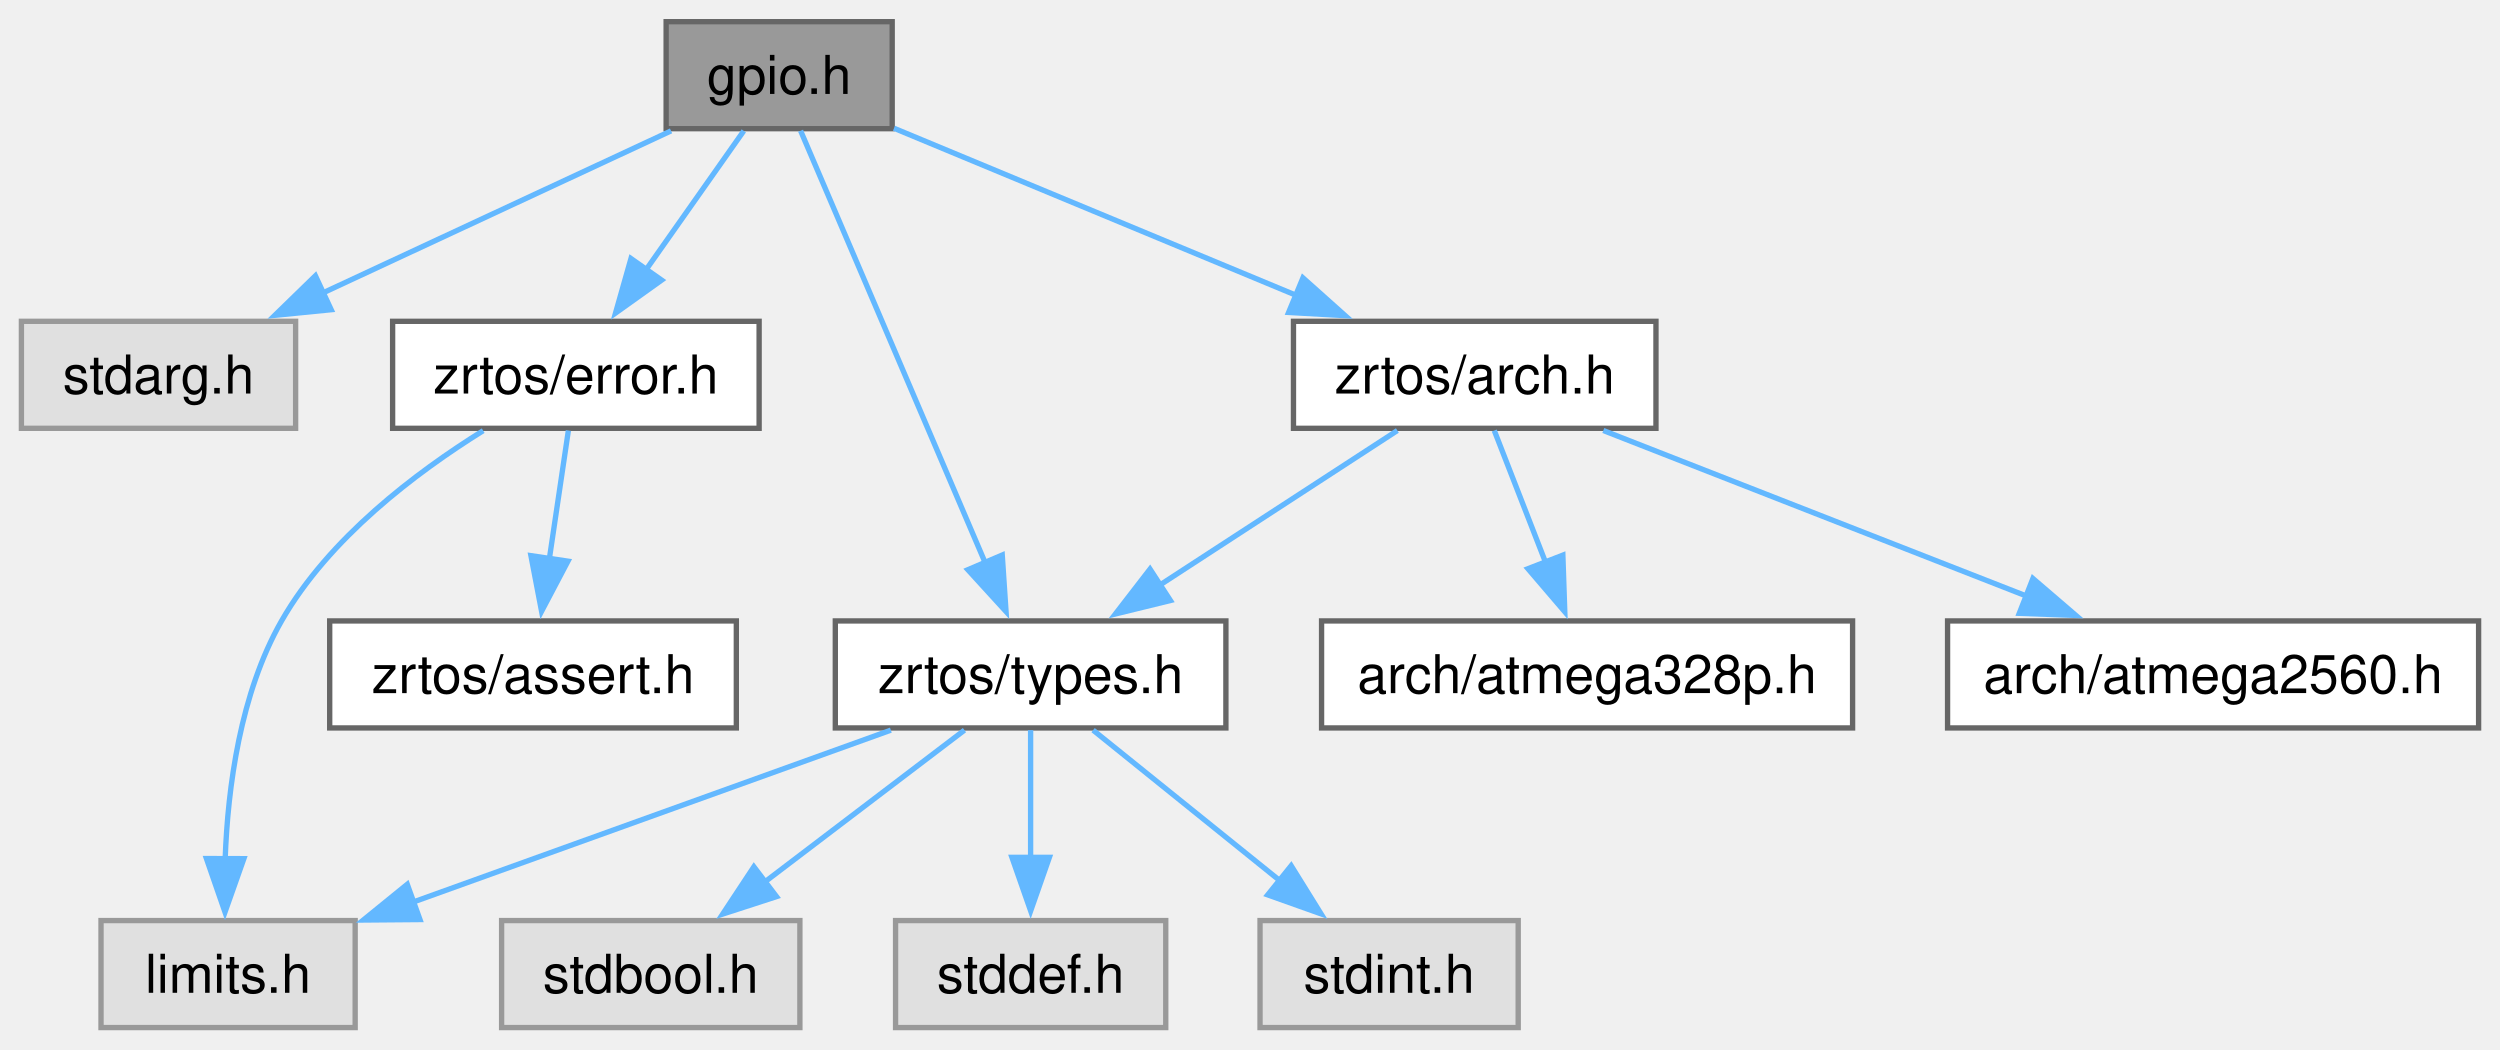
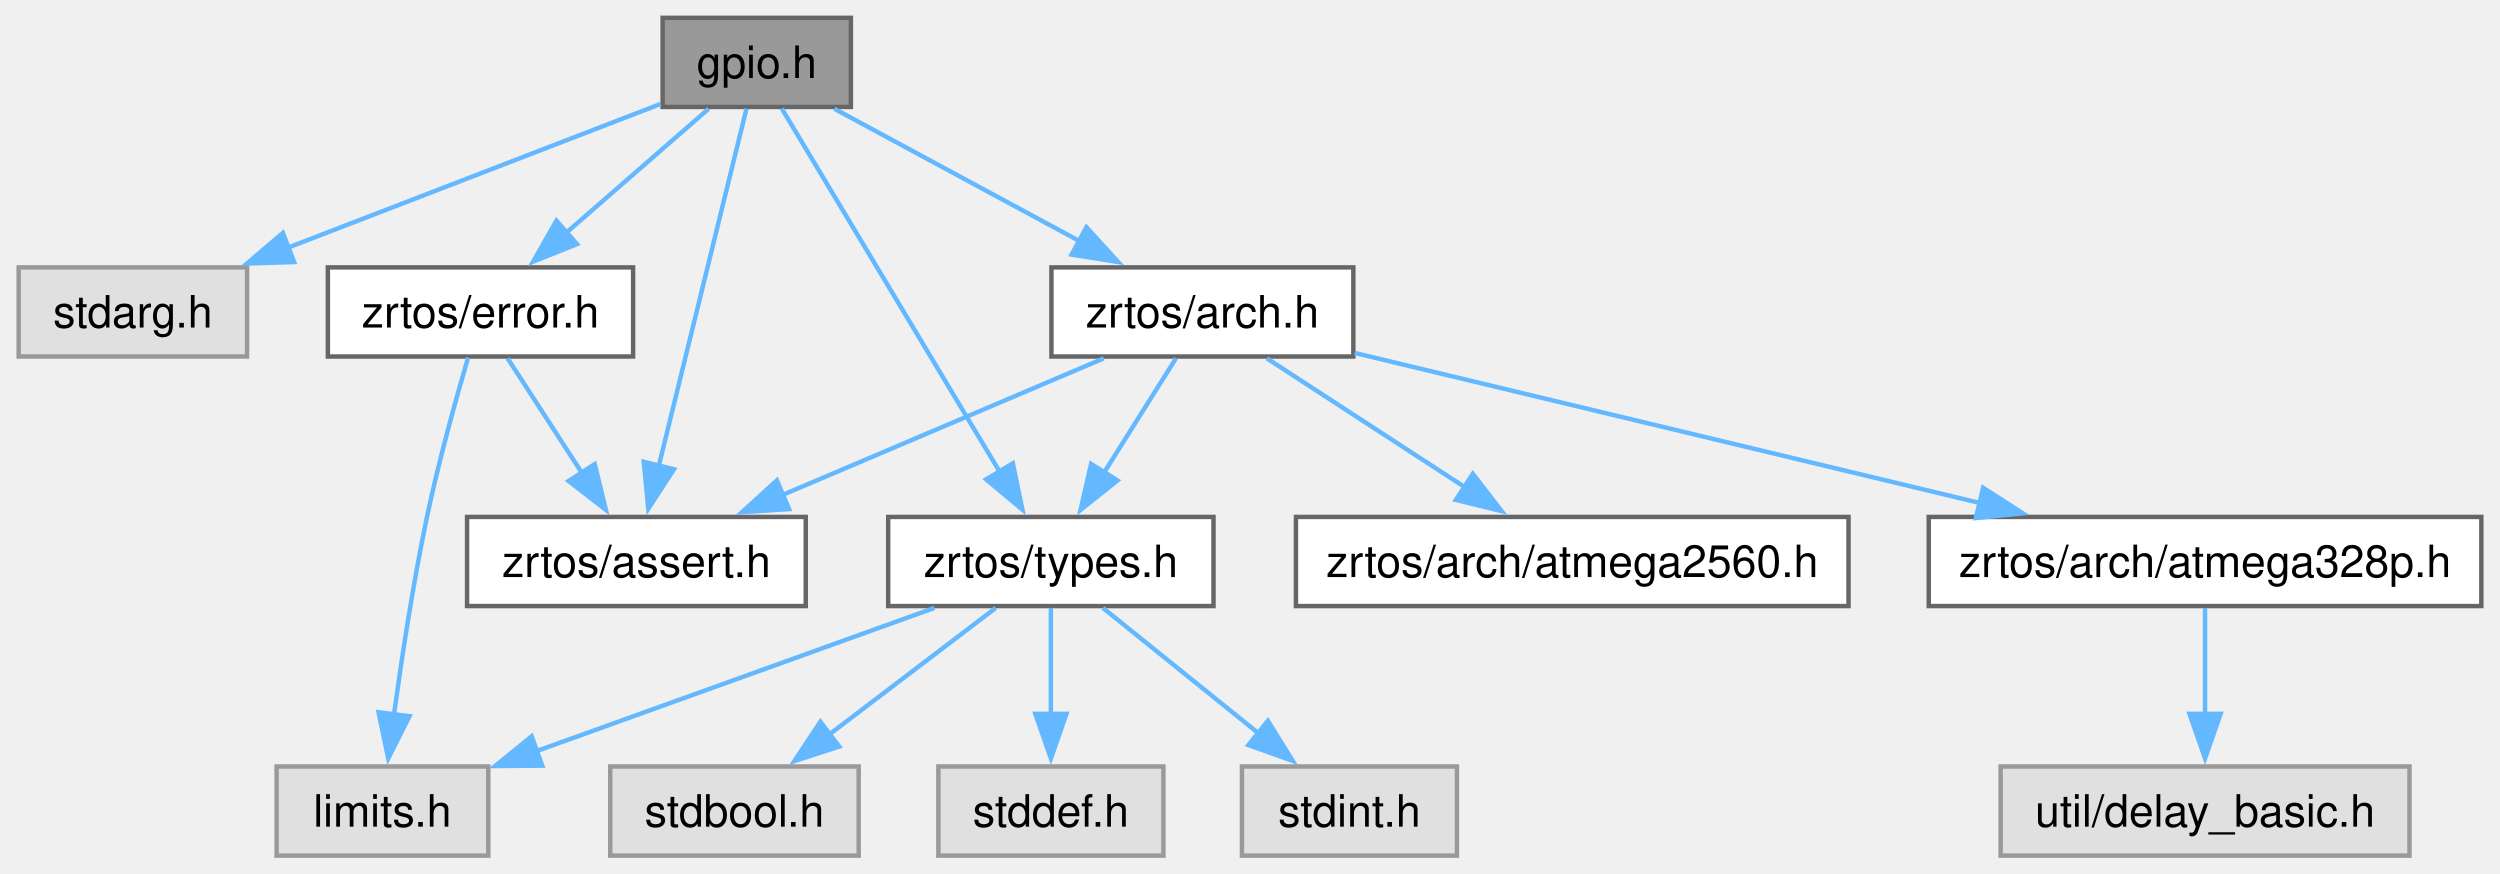
- <svg xmlns="http://www.w3.org/2000/svg" xmlns:xlink="http://www.w3.org/1999/xlink" width="467pt" height="196pt" viewBox="0.00 0.00 467.25 196.00">
+ <svg xmlns="http://www.w3.org/2000/svg" xmlns:xlink="http://www.w3.org/1999/xlink" width="561pt" height="196pt" viewBox="0.00 0.00 560.62 196.00">
  <g id="graph0" class="graph" transform="scale(1 1) rotate(0) translate(4 192)">
    <g id="Node000001" class="node">
      <g id="a_Node000001">
        <a xlink:title=" ">
-           <polygon fill="#999999" stroke="#666666" points="162.75,-188 120.5,-188 120.5,-168 162.75,-168 162.75,-188" />
-           <text text-anchor="middle" x="141.62" y="-174.5" font-family="Helvetica,sans-Serif" font-size="10.00">gpio.h</text>
+           <polygon fill="#999999" stroke="#666666" points="186.75,-188 144.5,-188 144.5,-168 186.75,-168 186.75,-188" />
+           <text text-anchor="middle" x="165.62" y="-174.5" font-family="Helvetica,sans-Serif" font-size="10.00">gpio.h</text>
        </a>
      </g>
    </g>
    <g id="Node000002" class="node">
      <g id="a_Node000002">
        <a xlink:title=" ">
          <polygon fill="#e0e0e0" stroke="#999999" points="51.25,-132 0,-132 0,-112 51.25,-112 51.25,-132" />
          <text text-anchor="middle" x="25.62" y="-118.5" font-family="Helvetica,sans-Serif" font-size="10.00">stdarg.h</text>
        </a>
      </g>
    </g>
    <g id="edge1_Node000001_Node000002" class="edge">
      <g id="a_edge1_Node000001_Node000002">
        <a xlink:title=" ">
-           <path fill="none" stroke="#63b8ff" d="M121.42,-167.59C103.4,-159.21 76.76,-146.8 56.14,-137.21" />
-           <polygon fill="#63b8ff" stroke="#63b8ff" points="57.9,-134.17 47.36,-133.12 54.95,-140.51 57.9,-134.17" />
+           <path fill="none" stroke="#63b8ff" d="M144.06,-168.68C121.78,-160.09 86.65,-146.54 60.43,-136.43" />
+           <polygon fill="#63b8ff" stroke="#63b8ff" points="61.81,-133.2 51.22,-132.87 59.29,-139.74 61.81,-133.2" />
        </a>
      </g>
    </g>
    <g id="Node000003" class="node">
      <g id="a_Node000003">
        <a xlink:href="error_8h.html" target="_top" xlink:title=" ">
          <polygon fill="white" stroke="#666666" points="137.88,-132 69.38,-132 69.38,-112 137.88,-112 137.88,-132" />
          <text text-anchor="middle" x="103.62" y="-118.5" font-family="Helvetica,sans-Serif" font-size="10.00">zrtos/error.h</text>
        </a>
      </g>
    </g>
    <g id="edge2_Node000001_Node000003" class="edge">
      <g id="a_edge2_Node000001_Node000003">
        <a xlink:title=" ">
-           <path fill="none" stroke="#63b8ff" d="M135.01,-167.59C129.94,-160.39 122.79,-150.23 116.6,-141.43" />
-           <polygon fill="#63b8ff" stroke="#63b8ff" points="119.66,-139.7 111.04,-133.54 113.93,-143.73 119.66,-139.7" />
+           <path fill="none" stroke="#63b8ff" d="M154.83,-167.59C146.02,-159.93 133.37,-148.91 122.85,-139.75" />
+           <polygon fill="#63b8ff" stroke="#63b8ff" points="125.28,-137.22 115.44,-133.29 120.68,-142.5 125.28,-137.22" />
+         </a>
+       </g>
+     </g>
+     <g id="Node000005" class="node">
+       <g id="a_Node000005">
+         <a xlink:href="assert_8h.html" target="_top" xlink:title=" ">
+           <polygon fill="white" stroke="#666666" points="176.62,-76 100.62,-76 100.62,-56 176.62,-56 176.62,-76" />
+           <text text-anchor="middle" x="138.62" y="-62.5" font-family="Helvetica,sans-Serif" font-size="10.00">zrtos/assert.h</text>
+         </a>
+       </g>
+     </g>
+     <g id="edge16_Node000001_Node000005" class="edge">
+       <g id="a_edge16_Node000001_Node000005">
+         <a xlink:title=" ">
+           <path fill="none" stroke="#63b8ff" d="M163.32,-167.62C158.98,-149.92 149.48,-111.24 143.61,-87.32" />
+           <polygon fill="#63b8ff" stroke="#63b8ff" points="147.06,-86.7 141.28,-77.82 140.27,-88.37 147.06,-86.7" />
        </a>
      </g>
    </g>
    <g id="Node000006" class="node">
      <g id="a_Node000006">
        <a xlink:href="types_8h.html" target="_top" xlink:title=" ">
-           <polygon fill="white" stroke="#666666" points="225.12,-76 152.12,-76 152.12,-56 225.12,-56 225.12,-76" />
-           <text text-anchor="middle" x="188.62" y="-62.5" font-family="Helvetica,sans-Serif" font-size="10.00">zrtos/types.h</text>
+           <polygon fill="white" stroke="#666666" points="268.12,-76 195.12,-76 195.12,-56 268.12,-56 268.12,-76" />
+           <text text-anchor="middle" x="231.62" y="-62.5" font-family="Helvetica,sans-Serif" font-size="10.00">zrtos/types.h</text>
        </a>
      </g>
    </g>
    <g id="edge5_Node000001_Node000006" class="edge">
      <g id="a_edge5_Node000001_Node000006">
        <a xlink:title=" ">
-           <path fill="none" stroke="#63b8ff" d="M145.63,-167.62C153.26,-149.76 170.03,-110.53 180.22,-86.67" />
-           <polygon fill="#63b8ff" stroke="#63b8ff" points="183.32,-88.32 184.03,-77.75 176.89,-85.57 183.32,-88.32" />
+           <path fill="none" stroke="#63b8ff" d="M171.25,-167.62C182.07,-149.6 205.94,-109.81 220.21,-86.02" />
+           <polygon fill="#63b8ff" stroke="#63b8ff" points="223.09,-88.03 225.23,-77.65 217.09,-84.43 223.09,-88.03" />
        </a>
      </g>
    </g>
    <g id="Node000010" class="node">
      <g id="a_Node000010">
        <a xlink:href="arch_8h.html" target="_top" xlink:title=" ">
-           <polygon fill="white" stroke="#666666" points="305.5,-132 237.75,-132 237.75,-112 305.5,-112 305.5,-132" />
-           <text text-anchor="middle" x="271.62" y="-118.5" font-family="Helvetica,sans-Serif" font-size="10.00">zrtos/arch.h</text>
+           <polygon fill="white" stroke="#666666" points="299.5,-132 231.75,-132 231.75,-112 299.5,-112 299.5,-132" />
+           <text text-anchor="middle" x="265.62" y="-118.5" font-family="Helvetica,sans-Serif" font-size="10.00">zrtos/arch.h</text>
        </a>
      </g>
    </g>
    <g id="edge10_Node000001_Node000010" class="edge">
      <g id="a_edge10_Node000001_Node000010">
        <a xlink:title=" ">
-           <path fill="none" stroke="#63b8ff" d="M163.09,-168.08C183.51,-159.6 214.54,-146.71 238.2,-136.88" />
-           <polygon fill="#63b8ff" stroke="#63b8ff" points="239.52,-140.12 247.42,-133.06 236.84,-133.66 239.52,-140.12" />
+           <path fill="none" stroke="#63b8ff" d="M183.04,-167.59C198.29,-159.36 220.7,-147.26 238.33,-137.74" />
+           <polygon fill="#63b8ff" stroke="#63b8ff" points="239.6,-141.03 246.74,-133.2 236.28,-134.87 239.6,-141.03" />
        </a>
      </g>
    </g>
    <g id="Node000004" class="node">
      <g id="a_Node000004">
        <a xlink:title=" ">
-           <polygon fill="#e0e0e0" stroke="#999999" points="62.38,-20 14.88,-20 14.88,0 62.38,0 62.38,-20" />
-           <text text-anchor="middle" x="38.62" y="-6.5" font-family="Helvetica,sans-Serif" font-size="10.00">limits.h</text>
+           <polygon fill="#e0e0e0" stroke="#999999" points="105.38,-20 57.88,-20 57.88,0 105.38,0 105.38,-20" />
+           <text text-anchor="middle" x="81.62" y="-6.5" font-family="Helvetica,sans-Serif" font-size="10.00">limits.h</text>
        </a>
      </g>
    </g>
    <g id="edge3_Node000003_Node000004" class="edge">
      <g id="a_edge3_Node000003_Node000004">
        <a xlink:title=" ">
-           <path fill="none" stroke="#63b8ff" d="M86.31,-111.56C73.74,-103.74 57.43,-91.43 48.62,-76 40.9,-62.48 38.57,-44.91 38.08,-31.45" />
-           <polygon fill="#63b8ff" stroke="#63b8ff" points="41.58,-31.57 38.05,-21.58 34.58,-31.59 41.58,-31.57" />
-         </a>
-       </g>
-     </g>
-     <g id="Node000005" class="node">
-       <g id="a_Node000005">
-         <a xlink:href="assert_8h.html" target="_top" xlink:title=" ">
-           <polygon fill="white" stroke="#666666" points="133.62,-76 57.62,-76 57.62,-56 133.62,-56 133.62,-76" />
-           <text text-anchor="middle" x="95.62" y="-62.5" font-family="Helvetica,sans-Serif" font-size="10.00">zrtos/assert.h</text>
+           <path fill="none" stroke="#63b8ff" d="M100.85,-111.76C98.2,-102.71 94.25,-88.5 91.62,-76 88.53,-61.25 85.97,-44.43 84.21,-31.59" />
+           <polygon fill="#63b8ff" stroke="#63b8ff" points="87.7,-31.28 82.93,-21.81 80.76,-32.18 87.7,-31.28" />
        </a>
      </g>
    </g>
    <g id="edge4_Node000003_Node000005" class="edge">
      <g id="a_edge4_Node000003_Node000005">
        <a xlink:title=" ">
-           <path fill="none" stroke="#63b8ff" d="M102.23,-111.59C101.24,-104.93 99.88,-95.75 98.65,-87.44" />
-           <polygon fill="#63b8ff" stroke="#63b8ff" points="102.15,-87.17 97.22,-77.8 95.23,-88.2 102.15,-87.17" />
+           <path fill="none" stroke="#63b8ff" d="M109.72,-111.59C114.34,-104.47 120.83,-94.45 126.49,-85.72" />
+           <polygon fill="#63b8ff" stroke="#63b8ff" points="129.27,-87.86 131.78,-77.57 123.4,-84.06 129.27,-87.86" />
        </a>
      </g>
    </g>
    <g id="edge9_Node000006_Node000004" class="edge">
      <g id="a_edge9_Node000006_Node000004">
        <a xlink:title=" ">
-           <path fill="none" stroke="#63b8ff" d="M162.5,-55.59C137.71,-46.67 100.31,-33.21 73.09,-23.41" />
-           <polygon fill="#63b8ff" stroke="#63b8ff" points="74.49,-20.19 63.9,-20.1 72.12,-26.78 74.49,-20.19" />
+           <path fill="none" stroke="#63b8ff" d="M205.5,-55.59C180.71,-46.67 143.31,-33.21 116.09,-23.41" />
+           <polygon fill="#63b8ff" stroke="#63b8ff" points="117.49,-20.19 106.9,-20.1 115.12,-26.78 117.49,-20.19" />
        </a>
      </g>
    </g>
    <g id="Node000007" class="node">
      <g id="a_Node000007">
        <a xlink:title=" ">
-           <polygon fill="#e0e0e0" stroke="#999999" points="145.5,-20 89.75,-20 89.75,0 145.5,0 145.5,-20" />
-           <text text-anchor="middle" x="117.62" y="-6.5" font-family="Helvetica,sans-Serif" font-size="10.00">stdbool.h</text>
+           <polygon fill="#e0e0e0" stroke="#999999" points="188.5,-20 132.75,-20 132.75,0 188.5,0 188.5,-20" />
+           <text text-anchor="middle" x="160.62" y="-6.5" font-family="Helvetica,sans-Serif" font-size="10.00">stdbool.h</text>
        </a>
      </g>
    </g>
    <g id="edge6_Node000006_Node000007" class="edge">
      <g id="a_edge6_Node000006_Node000007">
        <a xlink:title=" ">
-           <path fill="none" stroke="#63b8ff" d="M176.26,-55.59C165.98,-47.77 151.11,-36.46 138.91,-27.19" />
-           <polygon fill="#63b8ff" stroke="#63b8ff" points="141.13,-24.48 131.06,-21.21 136.9,-30.05 141.13,-24.48" />
+           <path fill="none" stroke="#63b8ff" d="M219.26,-55.59C208.98,-47.77 194.11,-36.46 181.91,-27.19" />
+           <polygon fill="#63b8ff" stroke="#63b8ff" points="184.13,-24.48 174.06,-21.21 179.9,-30.05 184.13,-24.48" />
        </a>
      </g>
    </g>
    <g id="Node000008" class="node">
      <g id="a_Node000008">
        <a xlink:title=" ">
-           <polygon fill="#e0e0e0" stroke="#999999" points="213.88,-20 163.38,-20 163.38,0 213.88,0 213.88,-20" />
-           <text text-anchor="middle" x="188.62" y="-6.5" font-family="Helvetica,sans-Serif" font-size="10.00">stddef.h</text>
+           <polygon fill="#e0e0e0" stroke="#999999" points="256.88,-20 206.38,-20 206.38,0 256.88,0 256.88,-20" />
+           <text text-anchor="middle" x="231.62" y="-6.5" font-family="Helvetica,sans-Serif" font-size="10.00">stddef.h</text>
        </a>
      </g>
    </g>
    <g id="edge7_Node000006_Node000008" class="edge">
      <g id="a_edge7_Node000006_Node000008">
        <a xlink:title=" ">
-           <path fill="none" stroke="#63b8ff" d="M188.62,-55.59C188.62,-49.01 188.62,-39.96 188.62,-31.73" />
-           <polygon fill="#63b8ff" stroke="#63b8ff" points="192.13,-31.81 188.63,-21.81 185.13,-31.81 192.13,-31.81" />
+           <path fill="none" stroke="#63b8ff" d="M231.62,-55.59C231.62,-49.01 231.62,-39.96 231.62,-31.73" />
+           <polygon fill="#63b8ff" stroke="#63b8ff" points="235.13,-31.81 231.63,-21.81 228.13,-31.81 235.13,-31.81" />
        </a>
      </g>
    </g>
    <g id="Node000009" class="node">
      <g id="a_Node000009">
        <a xlink:title=" ">
-           <polygon fill="#e0e0e0" stroke="#999999" points="279.75,-20 231.5,-20 231.5,0 279.75,0 279.75,-20" />
-           <text text-anchor="middle" x="255.62" y="-6.5" font-family="Helvetica,sans-Serif" font-size="10.00">stdint.h</text>
+           <polygon fill="#e0e0e0" stroke="#999999" points="322.75,-20 274.5,-20 274.5,0 322.75,0 322.75,-20" />
+           <text text-anchor="middle" x="298.62" y="-6.5" font-family="Helvetica,sans-Serif" font-size="10.00">stdint.h</text>
        </a>
      </g>
    </g>
    <g id="edge8_Node000006_Node000009" class="edge">
      <g id="a_edge8_Node000006_Node000009">
        <a xlink:title=" ">
-           <path fill="none" stroke="#63b8ff" d="M200.3,-55.59C209.9,-47.85 223.75,-36.69 235.19,-27.47" />
-           <polygon fill="#63b8ff" stroke="#63b8ff" points="237.32,-30.25 242.91,-21.25 232.93,-24.8 237.32,-30.25" />
+           <path fill="none" stroke="#63b8ff" d="M243.3,-55.59C252.9,-47.85 266.75,-36.69 278.19,-27.47" />
+           <polygon fill="#63b8ff" stroke="#63b8ff" points="280.32,-30.25 285.91,-21.25 275.93,-24.8 280.32,-30.25" />
+         </a>
+       </g>
+     </g>
+     <g id="edge12_Node000010_Node000005" class="edge">
+       <g id="a_edge12_Node000010_Node000005">
+         <a xlink:title=" ">
+           <path fill="none" stroke="#63b8ff" d="M243.5,-111.59C223.59,-103.13 194.07,-90.58 171.42,-80.94" />
+           <polygon fill="#63b8ff" stroke="#63b8ff" points="172.88,-77.76 162.31,-77.07 170.15,-84.21 172.88,-77.76" />
        </a>
      </g>
    </g>
    <g id="edge11_Node000010_Node000006" class="edge">
      <g id="a_edge11_Node000010_Node000006">
        <a xlink:title=" ">
-           <path fill="none" stroke="#63b8ff" d="M257.17,-111.59C244.87,-103.59 226.95,-91.93 212.52,-82.54" />
-           <polygon fill="#63b8ff" stroke="#63b8ff" points="214.75,-79.82 204.46,-77.3 210.94,-85.69 214.75,-79.82" />
+           <path fill="none" stroke="#63b8ff" d="M259.7,-111.59C255.27,-104.55 249.05,-94.67 243.59,-86" />
+           <polygon fill="#63b8ff" stroke="#63b8ff" points="246.58,-84.18 238.29,-77.58 240.65,-87.91 246.58,-84.18" />
        </a>
      </g>
    </g>
    <g id="Node000011" class="node">
      <g id="a_Node000011">
        <a xlink:href="atmega328p_8h.html" target="_top" xlink:title=" ">
-           <polygon fill="white" stroke="#666666" points="342.25,-76 243,-76 243,-56 342.25,-56 342.25,-76" />
-           <text text-anchor="middle" x="292.62" y="-62.5" font-family="Helvetica,sans-Serif" font-size="10.00">arch/atmega328p.h</text>
-         </a>
-       </g>
-     </g>
-     <g id="edge12_Node000010_Node000011" class="edge">
-       <g id="a_edge12_Node000010_Node000011">
-         <a xlink:title=" ">
-           <path fill="none" stroke="#63b8ff" d="M275.28,-111.59C277.93,-104.78 281.61,-95.32 284.9,-86.86" />
-           <polygon fill="#63b8ff" stroke="#63b8ff" points="288.1,-88.3 288.46,-77.71 281.57,-85.76 288.1,-88.3" />
+           <polygon fill="white" stroke="#666666" points="552.62,-76 428.62,-76 428.62,-56 552.62,-56 552.62,-76" />
+           <text text-anchor="middle" x="490.62" y="-62.5" font-family="Helvetica,sans-Serif" font-size="10.00">zrtos/arch/atmega328p.h</text>
+         </a>
+       </g>
+     </g>
+     <g id="edge13_Node000010_Node000011" class="edge">
+       <g id="a_edge13_Node000010_Node000011">
+         <a xlink:title=" ">
+           <path fill="none" stroke="#63b8ff" d="M299.8,-112.8C337.15,-103.83 397.38,-89.38 440.17,-79.11" />
+           <polygon fill="#63b8ff" stroke="#63b8ff" points="440.82,-82.55 449.73,-76.82 439.19,-75.75 440.82,-82.55" />
+         </a>
+       </g>
+     </g>
+     <g id="Node000013" class="node">
+       <g id="a_Node000013">
+         <a xlink:href="atmega2560_8h.html" target="_top" xlink:title=" ">
+           <polygon fill="white" stroke="#666666" points="410.62,-76 286.62,-76 286.62,-56 410.62,-56 410.62,-76" />
+           <text text-anchor="middle" x="348.62" y="-62.5" font-family="Helvetica,sans-Serif" font-size="10.00">zrtos/arch/atmega2560.h</text>
+         </a>
+       </g>
+     </g>
+     <g id="edge15_Node000010_Node000013" class="edge">
+       <g id="a_edge15_Node000010_Node000013">
+         <a xlink:title=" ">
+           <path fill="none" stroke="#63b8ff" d="M280.08,-111.59C292.38,-103.59 310.3,-91.93 324.73,-82.54" />
+           <polygon fill="#63b8ff" stroke="#63b8ff" points="326.31,-85.69 332.79,-77.3 322.5,-79.82 326.31,-85.69" />
        </a>
      </g>
    </g>
    <g id="Node000012" class="node">
      <g id="a_Node000012">
-         <a xlink:href="atmega2560_8h.html" target="_top" xlink:title=" ">
-           <polygon fill="white" stroke="#666666" points="459.25,-76 360,-76 360,-56 459.25,-56 459.25,-76" />
-           <text text-anchor="middle" x="409.62" y="-62.5" font-family="Helvetica,sans-Serif" font-size="10.00">arch/atmega2560.h</text>
-         </a>
-       </g>
-     </g>
-     <g id="edge13_Node000010_Node000012" class="edge">
-       <g id="a_edge13_Node000010_Node000012">
-         <a xlink:title=" ">
-           <path fill="none" stroke="#63b8ff" d="M295.66,-111.59C317.59,-103.01 350.25,-90.23 375,-80.55" />
-           <polygon fill="#63b8ff" stroke="#63b8ff" points="375.95,-83.93 383.99,-77.03 373.4,-77.42 375.95,-83.93" />
+         <a xlink:title=" ">
+           <polygon fill="#e0e0e0" stroke="#999999" points="536.5,-20 444.75,-20 444.75,0 536.5,0 536.5,-20" />
+           <text text-anchor="middle" x="490.62" y="-6.5" font-family="Helvetica,sans-Serif" font-size="10.00">util/delay_basic.h</text>
+         </a>
+       </g>
+     </g>
+     <g id="edge14_Node000011_Node000012" class="edge">
+       <g id="a_edge14_Node000011_Node000012">
+         <a xlink:title=" ">
+           <path fill="none" stroke="#63b8ff" d="M490.62,-55.59C490.62,-49.01 490.62,-39.96 490.62,-31.73" />
+           <polygon fill="#63b8ff" stroke="#63b8ff" points="494.13,-31.81 490.63,-21.81 487.13,-31.81 494.13,-31.81" />
        </a>
      </g>
    </g>
  </g>
</svg>
